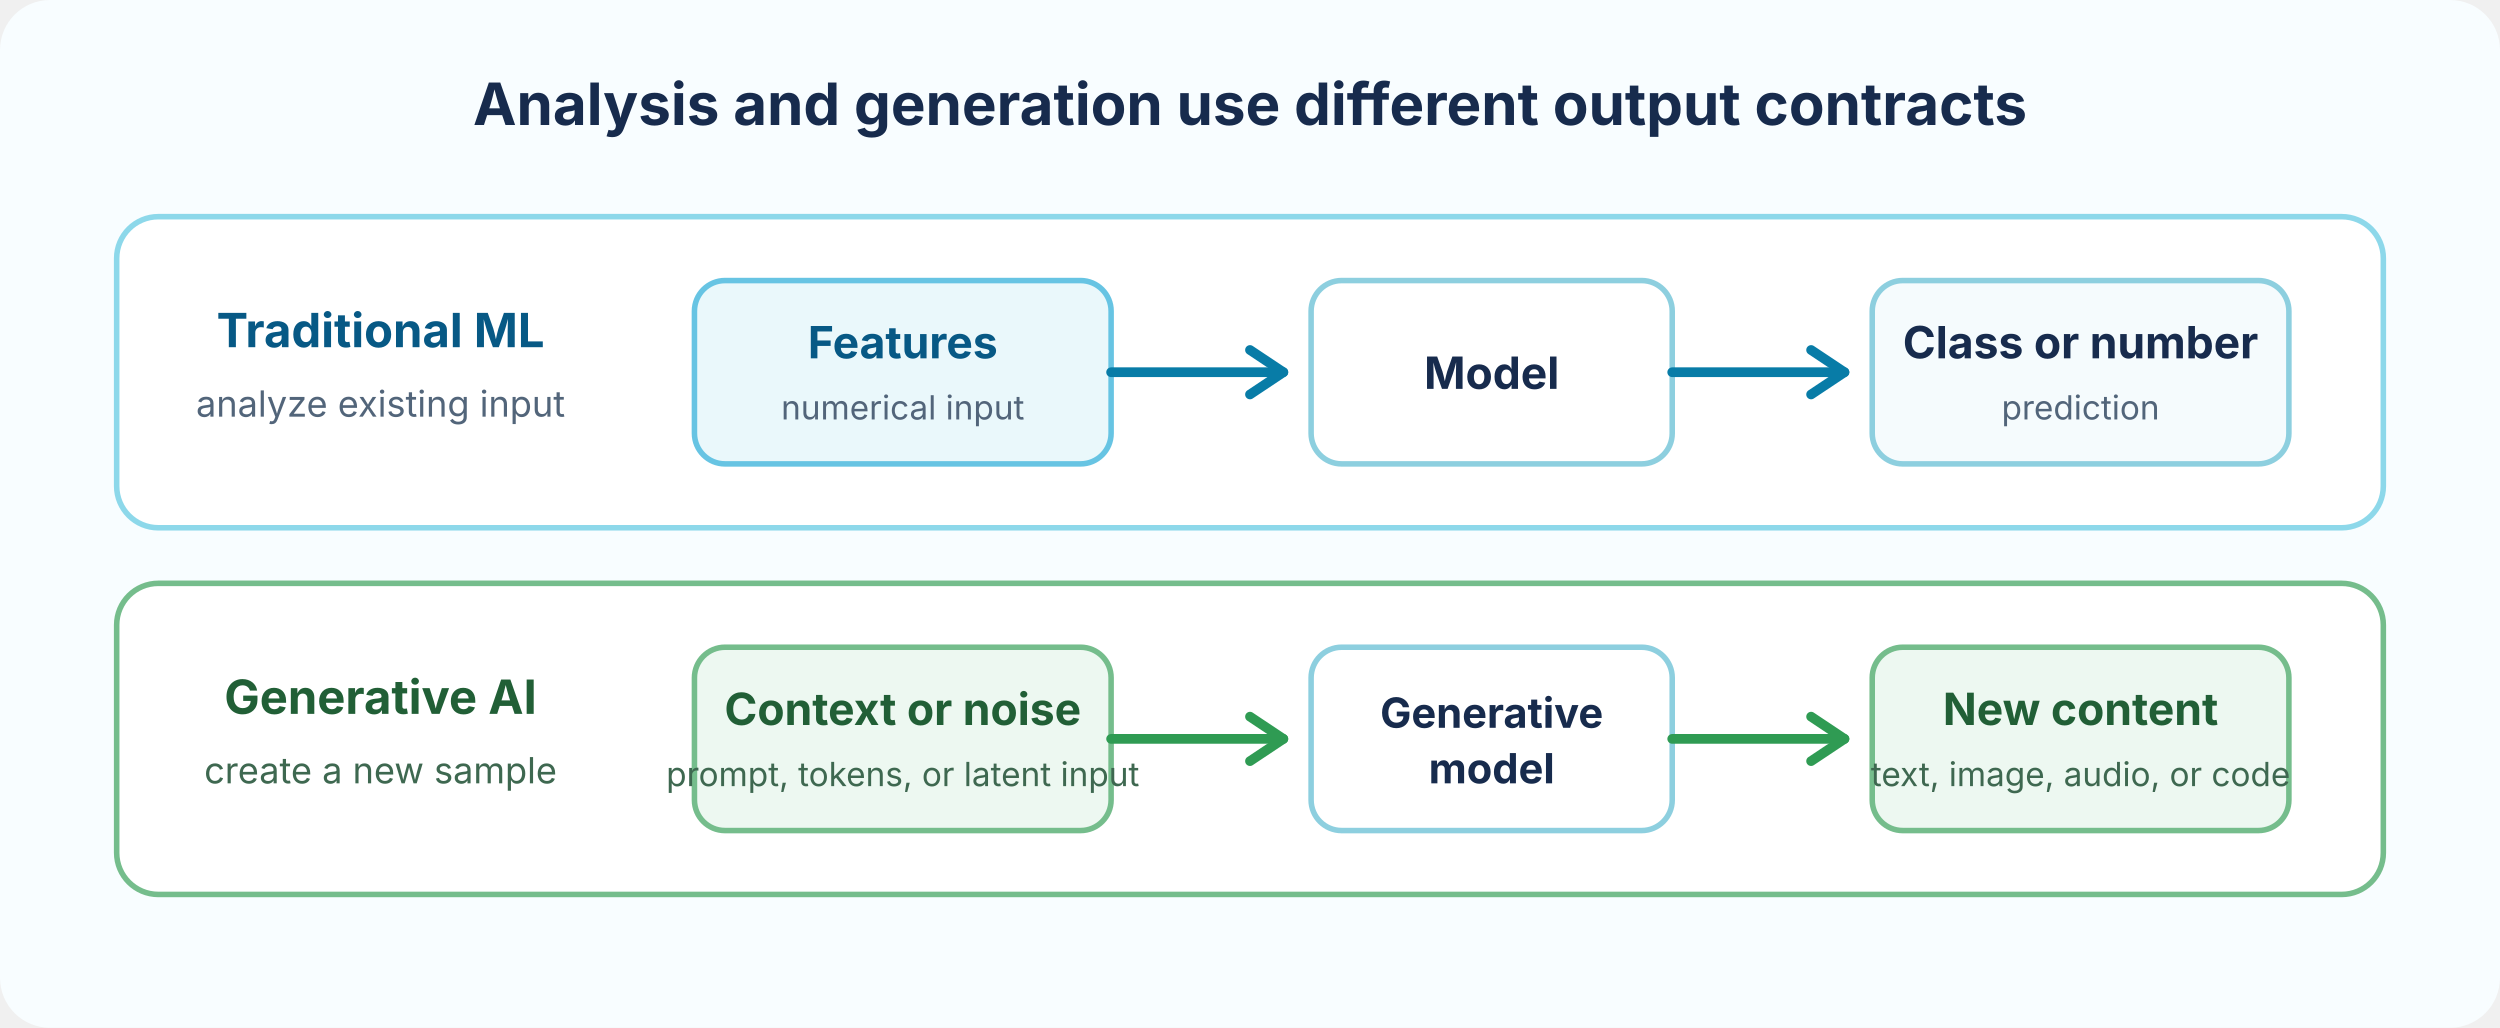
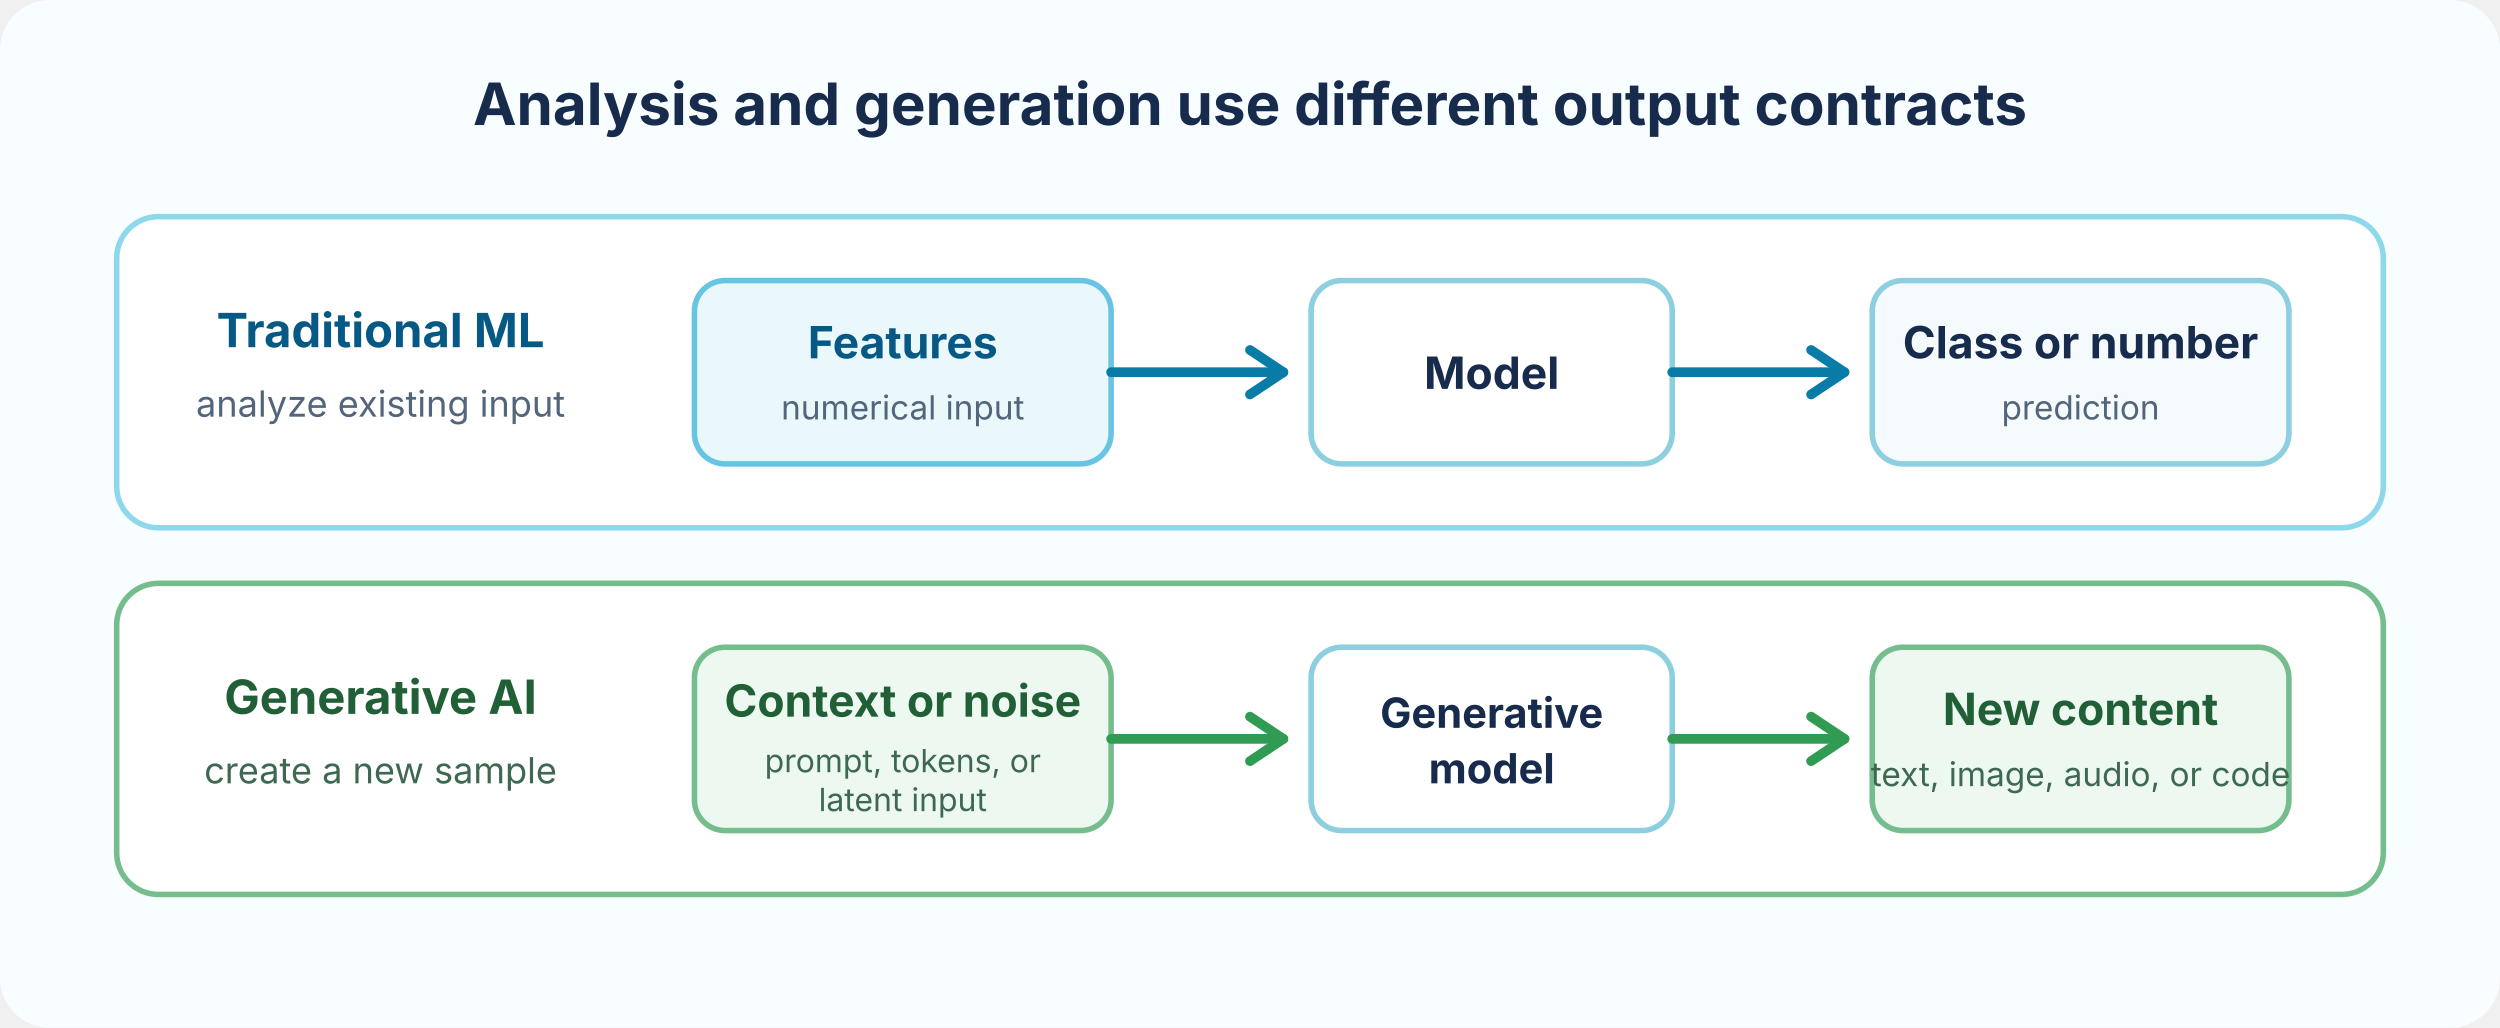
<svg xmlns="http://www.w3.org/2000/svg" viewBox="0 0 900 370" role="img" aria-labelledby="title description">
  <rect width="900" height="370" rx="18" fill="#f8fdff" />
  <g font-family="Inter,system-ui,-apple-system,BlinkMacSystemFont,'Segoe UI',sans-serif">
    <text x="450" y="45" fill="#172b4d" font-size="21" font-weight="700" text-anchor="middle">Analysis and generation use different output contracts</text>
    <rect x="42" y="78" width="816" height="112" rx="15" fill="#ffffff" stroke="#8dd8ea" stroke-width="2" />
    <rect x="42" y="210" width="816" height="112" rx="15" fill="#ffffff" stroke="#75bd8c" stroke-width="2" />
    <g text-anchor="middle">
      <text x="137" y="125" fill="#075985" font-size="17" font-weight="750">Traditional ML</text>
      <text x="137" y="150" fill="#52657a" font-size="13">analyze existing input</text>
      <text x="137" y="257" fill="#215f36" font-size="17" font-weight="750">Generative AI</text>
      <text x="137" y="282" fill="#3e6850" font-size="13">create a new sample</text>
      <rect x="250" y="101" width="150" height="66" rx="11" fill="#eaf8fb" stroke="#67c4e3" stroke-width="2" />
      <rect x="250" y="233" width="150" height="66" rx="11" fill="#edf8f1" stroke="#75bd8c" stroke-width="2" />
      <text x="325" y="129" fill="#075985" font-size="16" font-weight="700">Features</text>
      <text x="325" y="151" fill="#52657a" font-size="12">numerical input</text>
-       <text x="325" y="261" fill="#215f36" font-size="16" font-weight="700">Context or noise</text>
-       <text x="325" y="283" fill="#3e6850" font-size="12">prompt, tokens, or latent input</text>
+       <text x="325" y="258" fill="#215f36" font-size="16" font-weight="700">Context or noise</text>
+       <text x="325" y="278" fill="#3e6850" font-size="11.5">prompt, tokens, or</text>
+       <text x="325" y="292" fill="#3e6850" font-size="11.5">latent input</text>
      <rect x="472" y="101" width="130" height="66" rx="11" fill="#ffffff" stroke="#8dcfdf" stroke-width="2" />
      <rect x="472" y="233" width="130" height="66" rx="11" fill="#ffffff" stroke="#8dcfdf" stroke-width="2" />
      <text x="537" y="140" fill="#172b4d" font-size="16" font-weight="750">Model</text>
      <text x="537" y="262" fill="#172b4d" font-size="15" font-weight="750">Generative</text>
      <text x="537" y="282" fill="#172b4d" font-size="15" font-weight="750">model</text>
      <rect x="674" y="101" width="150" height="66" rx="11" fill="#f5fbfd" stroke="#8dcfdf" stroke-width="2" />
      <rect x="674" y="233" width="150" height="66" rx="11" fill="#edf8f1" stroke="#75bd8c" stroke-width="2" />
      <text x="749" y="129" fill="#172b4d" font-size="16" font-weight="700">Class or number</text>
      <text x="749" y="151" fill="#52657a" font-size="12">prediction</text>
      <text x="749" y="261" fill="#215f36" font-size="16" font-weight="700">New content</text>
      <text x="749" y="283" fill="#3e6850" font-size="12">text, image, audio, or code</text>
    </g>
    <g fill="none" stroke="#087ca7" stroke-width="3.5" stroke-linecap="round" stroke-linejoin="round">
      <path d="M400 134h62" />
      <path d="m450 126 12 8-12 8" />
      <path d="M602 134h62" />
      <path d="m652 126 12 8-12 8" />
    </g>
    <g fill="none" stroke="#2f9b53" stroke-width="3.5" stroke-linecap="round" stroke-linejoin="round">
      <path d="M400 266h62" />
      <path d="m450 258 12 8-12 8" />
      <path d="M602 266h62" />
      <path d="m652 258 12 8-12 8" />
    </g>
  </g>
</svg>
